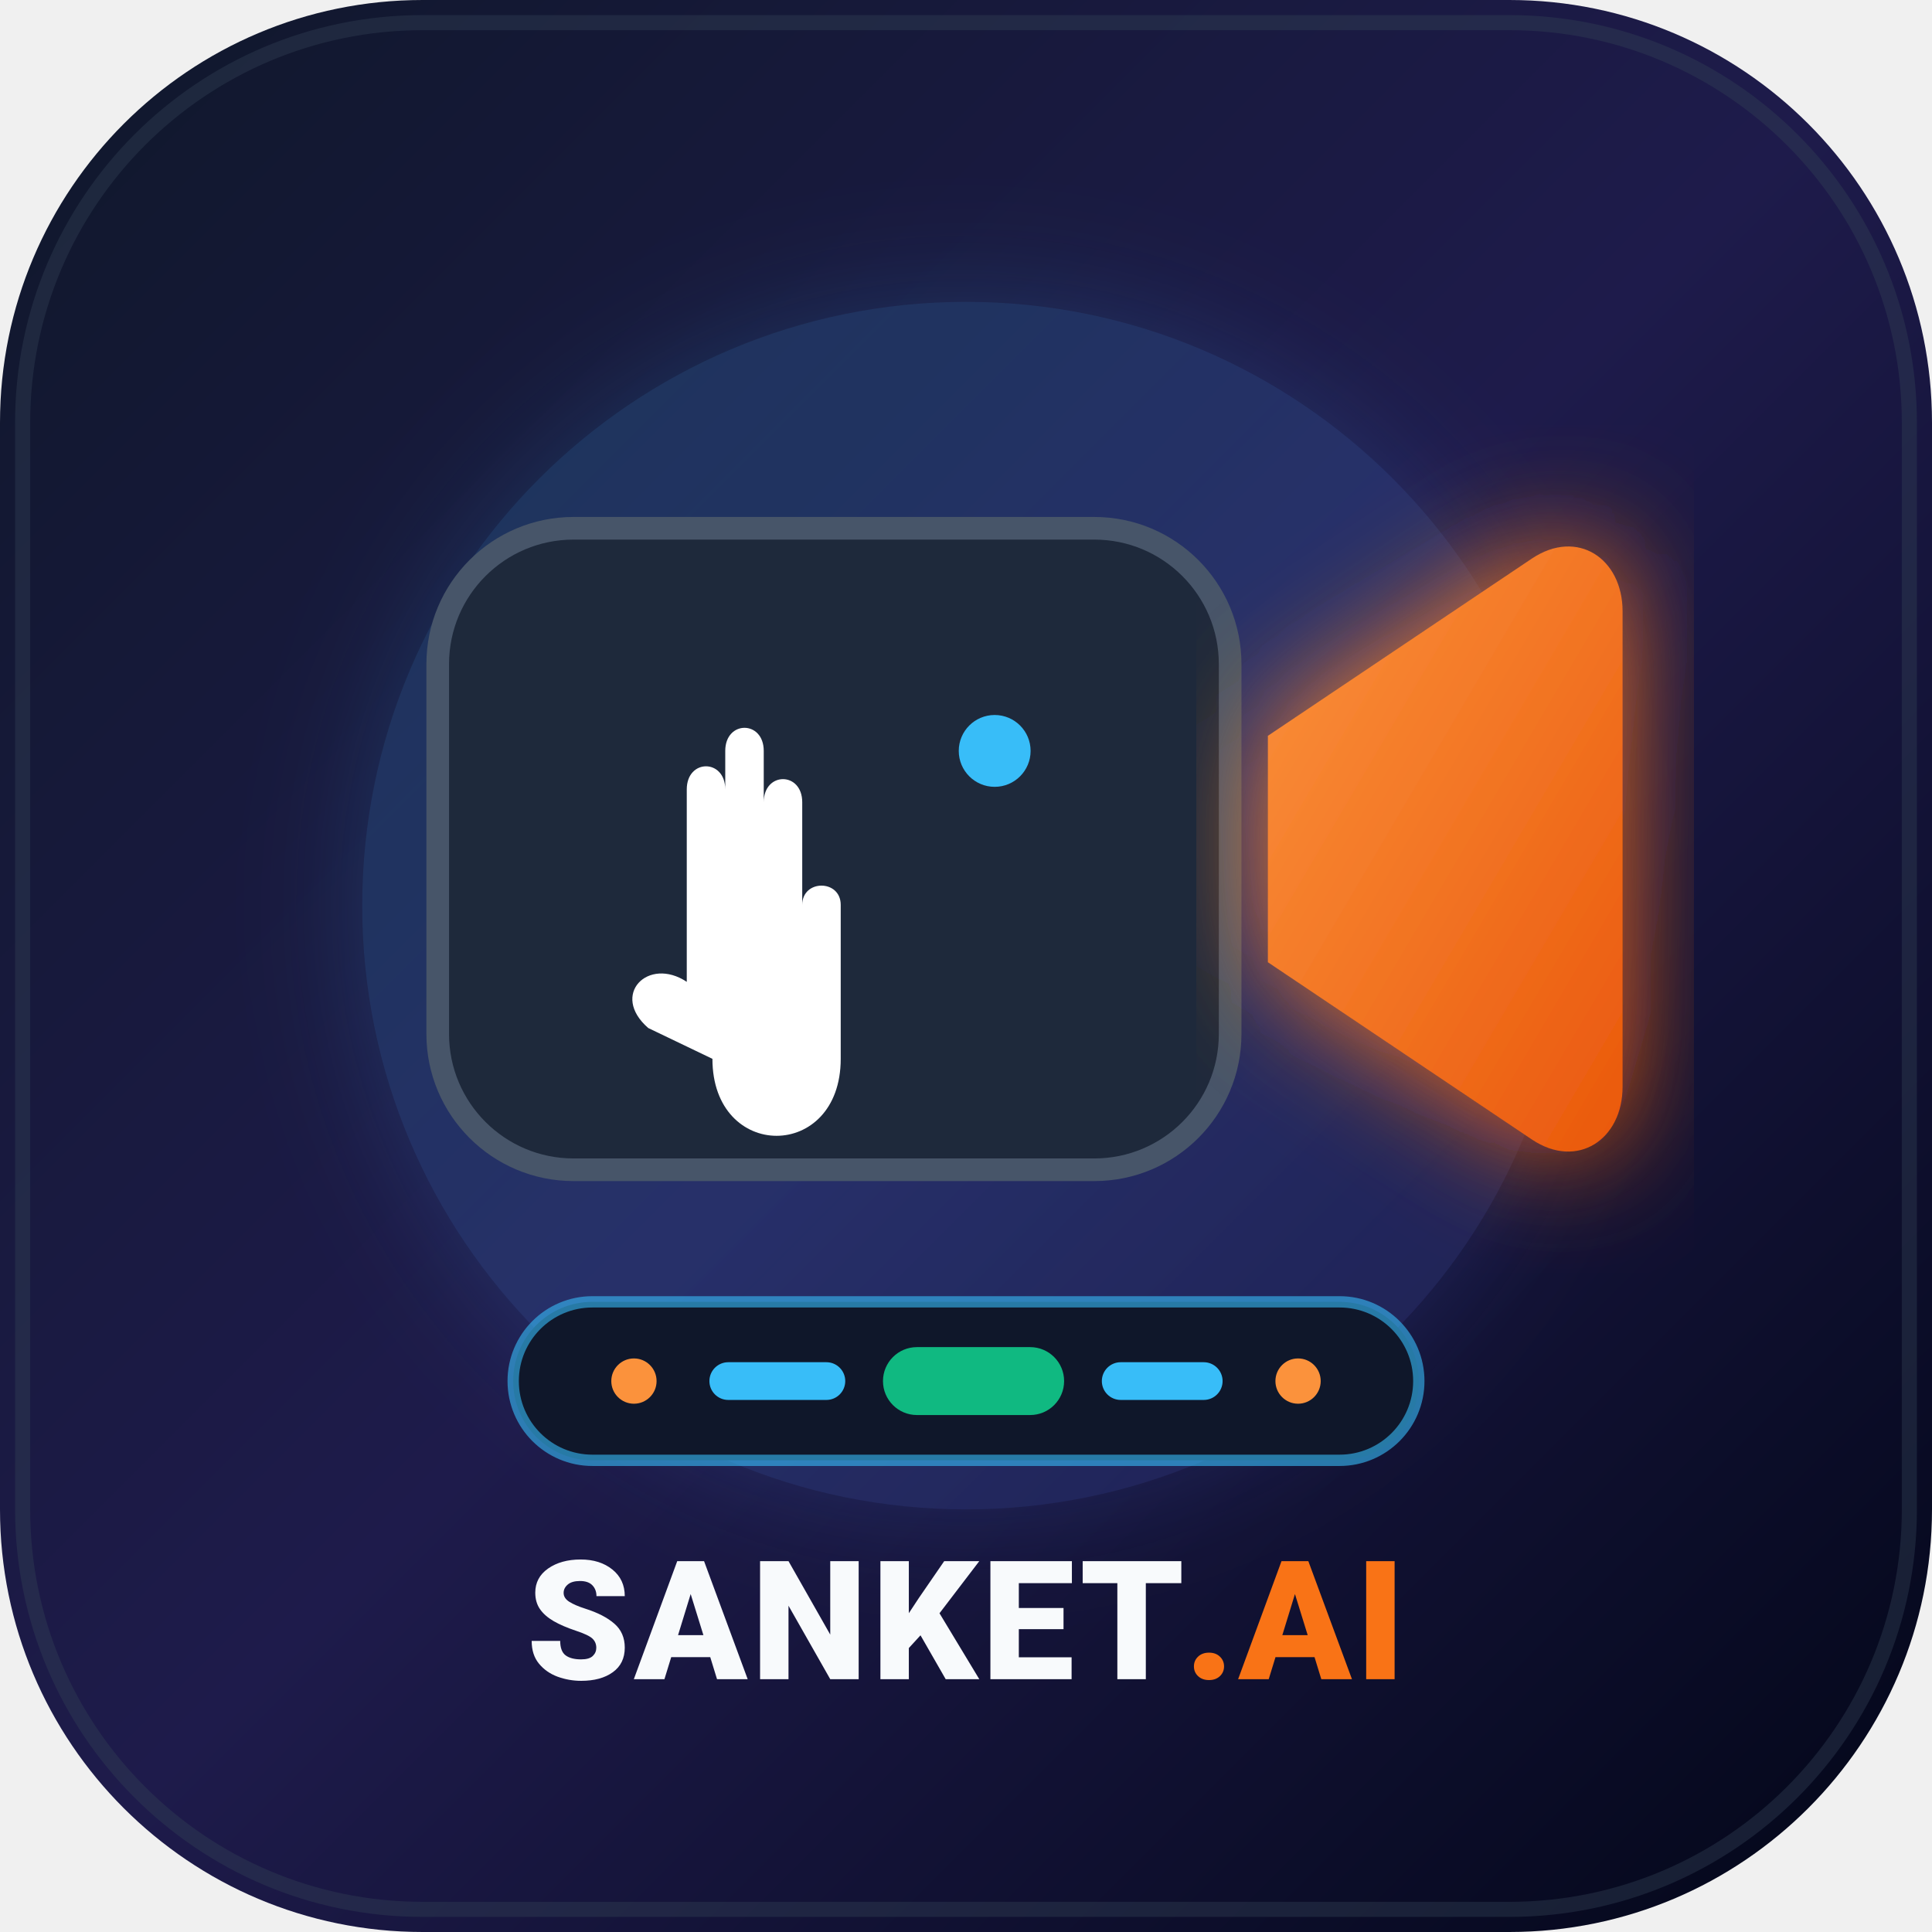
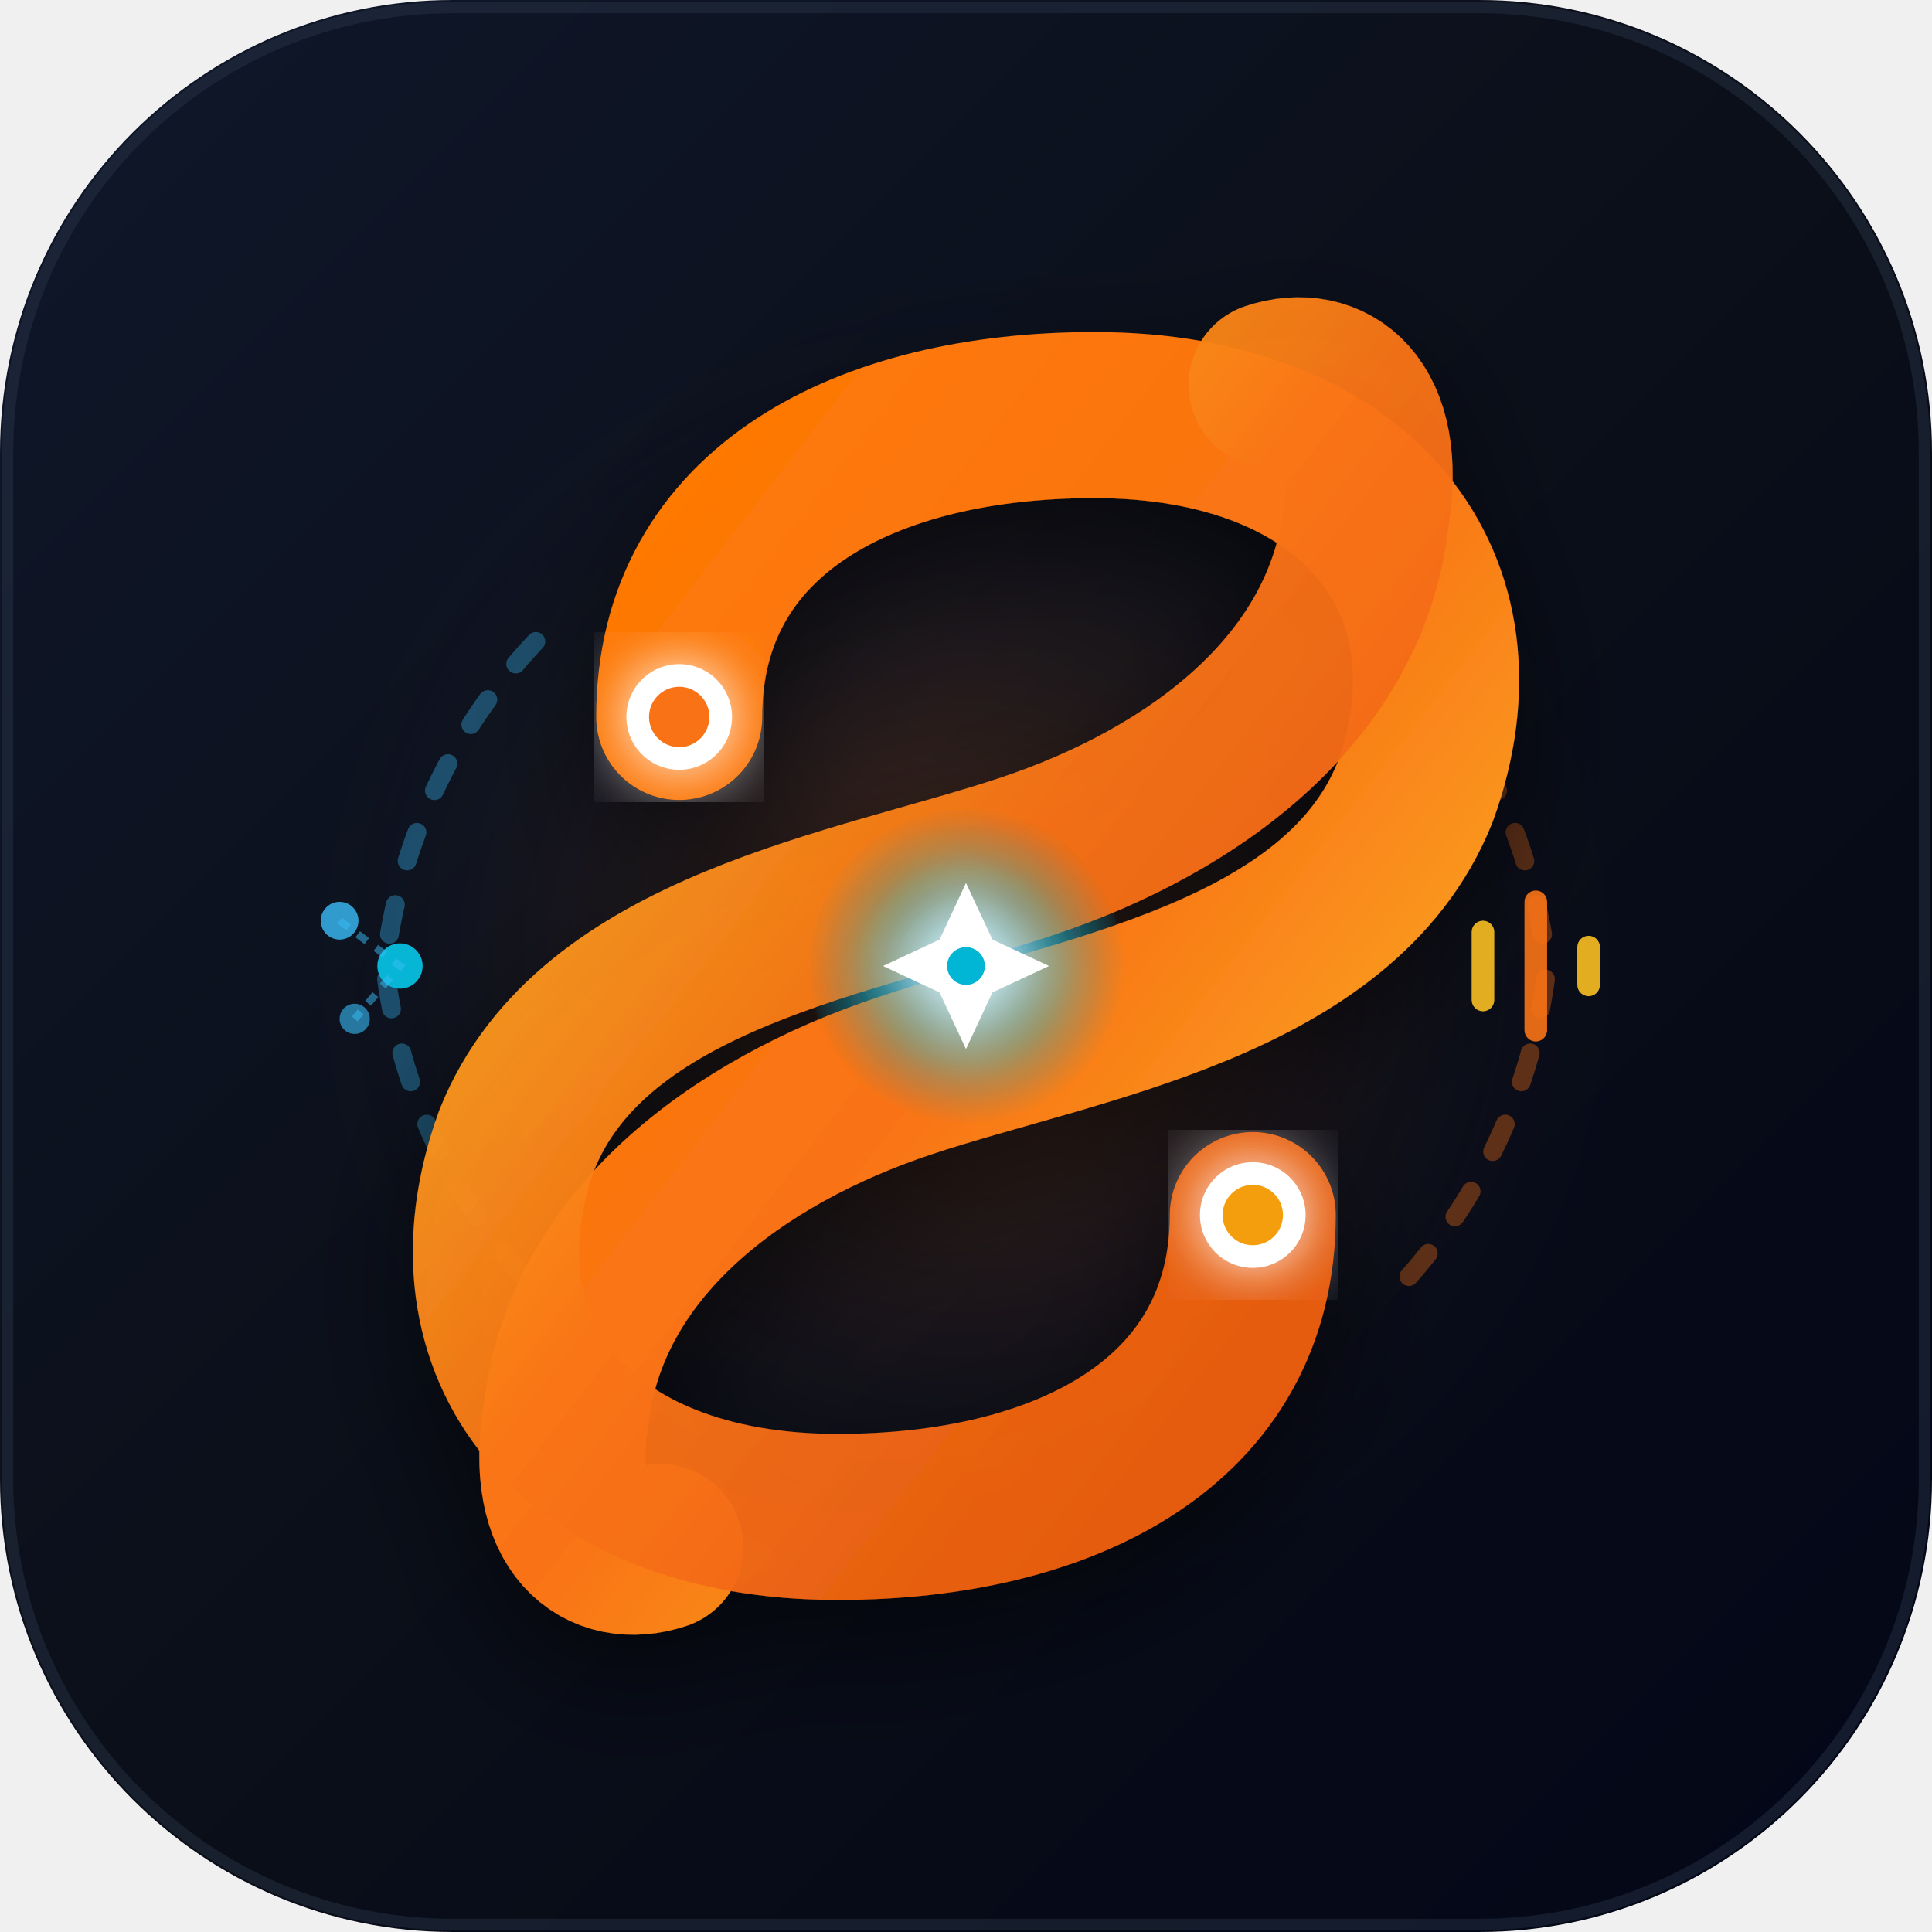
<svg xmlns="http://www.w3.org/2000/svg" viewBox="0 0 512 512" width="512" height="512">
  <defs>
-     <linearGradient id="bgGrad" x1="0%" y1="0%" x2="100%" y2="100%">
-       <stop offset="0%" stop-color="#0f172a" />
-       <stop offset="50%" stop-color="#1e1b4b" />
+     <linearGradient id="bgSanket" x1="0%" y1="0%" x2="100%" y2="100%">
+       <stop offset="0%" stop-color="#0F172A" />
+       <stop offset="50%" stop-color="#0B0F19" />
      <stop offset="100%" stop-color="#020617" />
    </linearGradient>
-     <linearGradient id="primaryGrad" x1="0%" y1="0%" x2="100%" y2="100%">
-       <stop offset="0%" stop-color="#fb923c" />
-       <stop offset="100%" stop-color="#ea580c" />
+     <linearGradient id="gestureRibbon" x1="0%" y1="0%" x2="100%" y2="100%">
+       <stop offset="0%" stop-color="#FF7A00" />
+       <stop offset="50%" stop-color="#F97316" />
+       <stop offset="100%" stop-color="#FBBF24" />
    </linearGradient>
-     <linearGradient id="cyanGrad" x1="0%" y1="0%" x2="100%" y2="100%">
-       <stop offset="0%" stop-color="#38bdf8" />
-       <stop offset="100%" stop-color="#6366f1" />
+     <linearGradient id="speechRibbon" x1="0%" y1="0%" x2="100%" y2="100%">
+       <stop offset="0%" stop-color="#FBBF24" />
+       <stop offset="50%" stop-color="#F97316" />
+       <stop offset="100%" stop-color="#EA580C" />
    </linearGradient>
-     <filter id="glow" x="-20%" y="-20%" width="140%" height="140%">
-       <feGaussianBlur stdDeviation="16" result="blur" />
+     <radialGradient id="aiPulse" cx="50%" cy="50%" r="50%">
+       <stop offset="0%" stop-color="#38BDF8" stop-opacity="0.9" />
+       <stop offset="60%" stop-color="#06B6D4" stop-opacity="0.4" />
+       <stop offset="100%" stop-color="#0891B2" stop-opacity="0" />
+     </radialGradient>
+     <radialGradient id="centerGlow" cx="50%" cy="50%" r="50%">
+       <stop offset="0%" stop-color="#F97316" stop-opacity="0.28" />
+       <stop offset="100%" stop-color="#0F172A" stop-opacity="0" />
+     </radialGradient>
+     <filter id="shadowS" x="-20%" y="-20%" width="140%" height="140%">
+       <feDropShadow dx="0" dy="12" stdDeviation="16" flood-color="#000000" flood-opacity="0.55" />
+     </filter>
+     <filter id="softGlow" x="-30%" y="-30%" width="160%" height="160%">
+       <feGaussianBlur stdDeviation="8" result="blur" />
      <feComposite in="SourceGraphic" in2="blur" operator="over" />
    </filter>
  </defs>
-   <rect width="512" height="512" rx="112" fill="url(#bgGrad)" />
-   <rect x="6" y="6" width="500" height="500" rx="106" fill="none" stroke="#334155" stroke-width="4" stroke-opacity="0.4" />
-   <circle cx="256" cy="240" r="160" fill="url(#cyanGrad)" opacity="0.18" filter="url(#glow)" />
-   <rect x="116" y="140" width="210" height="170" rx="36" fill="#1e293b" stroke="#475569" stroke-width="6" />
-   <path d="M 336 195 L 406 148 C 418 140 430 148 430 162 L 430 288 C 430 302 418 310 406 302 L 336 255 Z" fill="url(#primaryGrad)" filter="url(#glow)" />
-   <g transform="translate(148, 165) scale(0.68)" fill="#ffffff">
-     <path d="M 60 170 C 60 210, 110 210, 110 170 L 110 110 C 110 100, 95 100, 95 110 L 95 70 C 95 58, 80 58, 80 70 L 80 50 C 80 38, 65 38, 65 50 L 65 65 C 65 53, 50 53, 50 65 L 50 140 C 35 130, 20 145, 35 158 Z" />
-     <circle cx="170" cy="50" r="14" fill="#38bdf8" />
+   <rect width="512" height="512" rx="120" fill="url(#bgSanket)" />
+   <rect x="2" y="2" width="508" height="508" rx="118" fill="none" stroke="#334155" stroke-width="3" stroke-opacity="0.35" />
+   <circle cx="256" cy="256" r="180" fill="url(#centerGlow)" />
+   <g opacity="0.35">
+     <path d="M 370 170 A 150 150 0 0 1 410 256 A 150 150 0 0 1 370 342" fill="none" stroke="#F97316" stroke-width="5" stroke-linecap="round" stroke-dasharray="8 12" />
+     <path d="M 142 170 A 150 150 0 0 0 102 256 A 150 150 0 0 0 142 342" fill="none" stroke="#38BDF8" stroke-width="5" stroke-linecap="round" stroke-dasharray="8 12" />
  </g>
-   <rect x="136" y="345" width="240" height="42" rx="21" fill="#0f172a" stroke="#38bdf8" stroke-width="3" stroke-opacity="0.6" />
-   <circle cx="168" cy="366" r="6" fill="#fb923c" />
-   <rect x="188" y="361" width="36" height="10" rx="5" fill="#38bdf8" />
-   <rect x="234" y="357" width="48" height="18" rx="9" fill="#10b981" />
-   <rect x="292" y="361" width="32" height="10" rx="5" fill="#38bdf8" />
-   <circle cx="344" cy="366" r="6" fill="#fb923c" />
-   <text x="256" y="445" font-family="system-ui, -apple-system, BlinkMacSystemFont, 'Segoe UI', Roboto, sans-serif" font-size="44" font-weight="900" text-anchor="middle" fill="#f8fafc" letter-spacing="1">
-     SANKET<tspan fill="#f97316">.AI</tspan>
-   </text>
+   <g filter="url(#shadowS)">
+     <path d="M 180 190               C 180 135, 230 110, 290 110               C 360 110, 395 155, 375 210               C 355 260, 285 270, 240 285               C 195 300, 155 330, 150 375               C 145 405, 160 415, 175 410" fill="none" stroke="url(#gestureRibbon)" stroke-width="44" stroke-linecap="round" stroke-linejoin="round" />
+     <g transform="translate(180, 190)">
+       <circle cx="0" cy="0" r="14" fill="#FFFFFF" filter="url(#softGlow)" />
+       <circle cx="0" cy="0" r="8" fill="#F97316" />
+     </g>
+     <path d="M 332 322               C 332 377, 282 402, 222 402               C 152 402, 117 357, 137 302               C 157 252, 227 242, 272 227               C 317 212, 357 182, 362 137               C 367 107, 352 97, 337 102" fill="none" stroke="url(#speechRibbon)" stroke-width="44" stroke-linecap="round" stroke-linejoin="round" opacity="0.95" />
+     <g transform="translate(332, 322)">
+       <circle cx="0" cy="0" r="14" fill="#FFFFFF" filter="url(#softGlow)" />
+       <circle cx="0" cy="0" r="8" fill="#F59E0B" />
+     </g>
+     <g transform="translate(256, 256)">
+       <circle cx="0" cy="0" r="42" fill="url(#aiPulse)" />
+       <path d="M 0 -22 L 7 -7 L 22 0 L 7 7 L 0 22 L -7 7 L -22 0 L -7 -7 Z" fill="#FFFFFF" filter="url(#softGlow)" />
+       <circle cx="0" cy="0" r="5" fill="#06B6D4" />
+     </g>
+   </g>
+   <g transform="translate(390, 236)" fill="#FBBF24" opacity="0.9">
+     <rect x="0" y="8" width="6" height="24" rx="3" />
+     <rect x="14" y="0" width="6" height="40" rx="3" fill="#F97316" />
+     <rect x="28" y="12" width="6" height="16" rx="3" />
+   </g>
+   <g transform="translate(90, 240)">
+     <circle cx="0" cy="4" r="5" fill="#38BDF8" opacity="0.8" />
+     <circle cx="16" cy="16" r="6" fill="#06B6D4" />
+     <circle cx="4" cy="30" r="4" fill="#38BDF8" opacity="0.6" />
+     <path d="M 0 4 L 16 16 L 4 30" fill="none" stroke="#38BDF8" stroke-width="2" stroke-dasharray="3 3" opacity="0.5" />
+   </g>
</svg>
